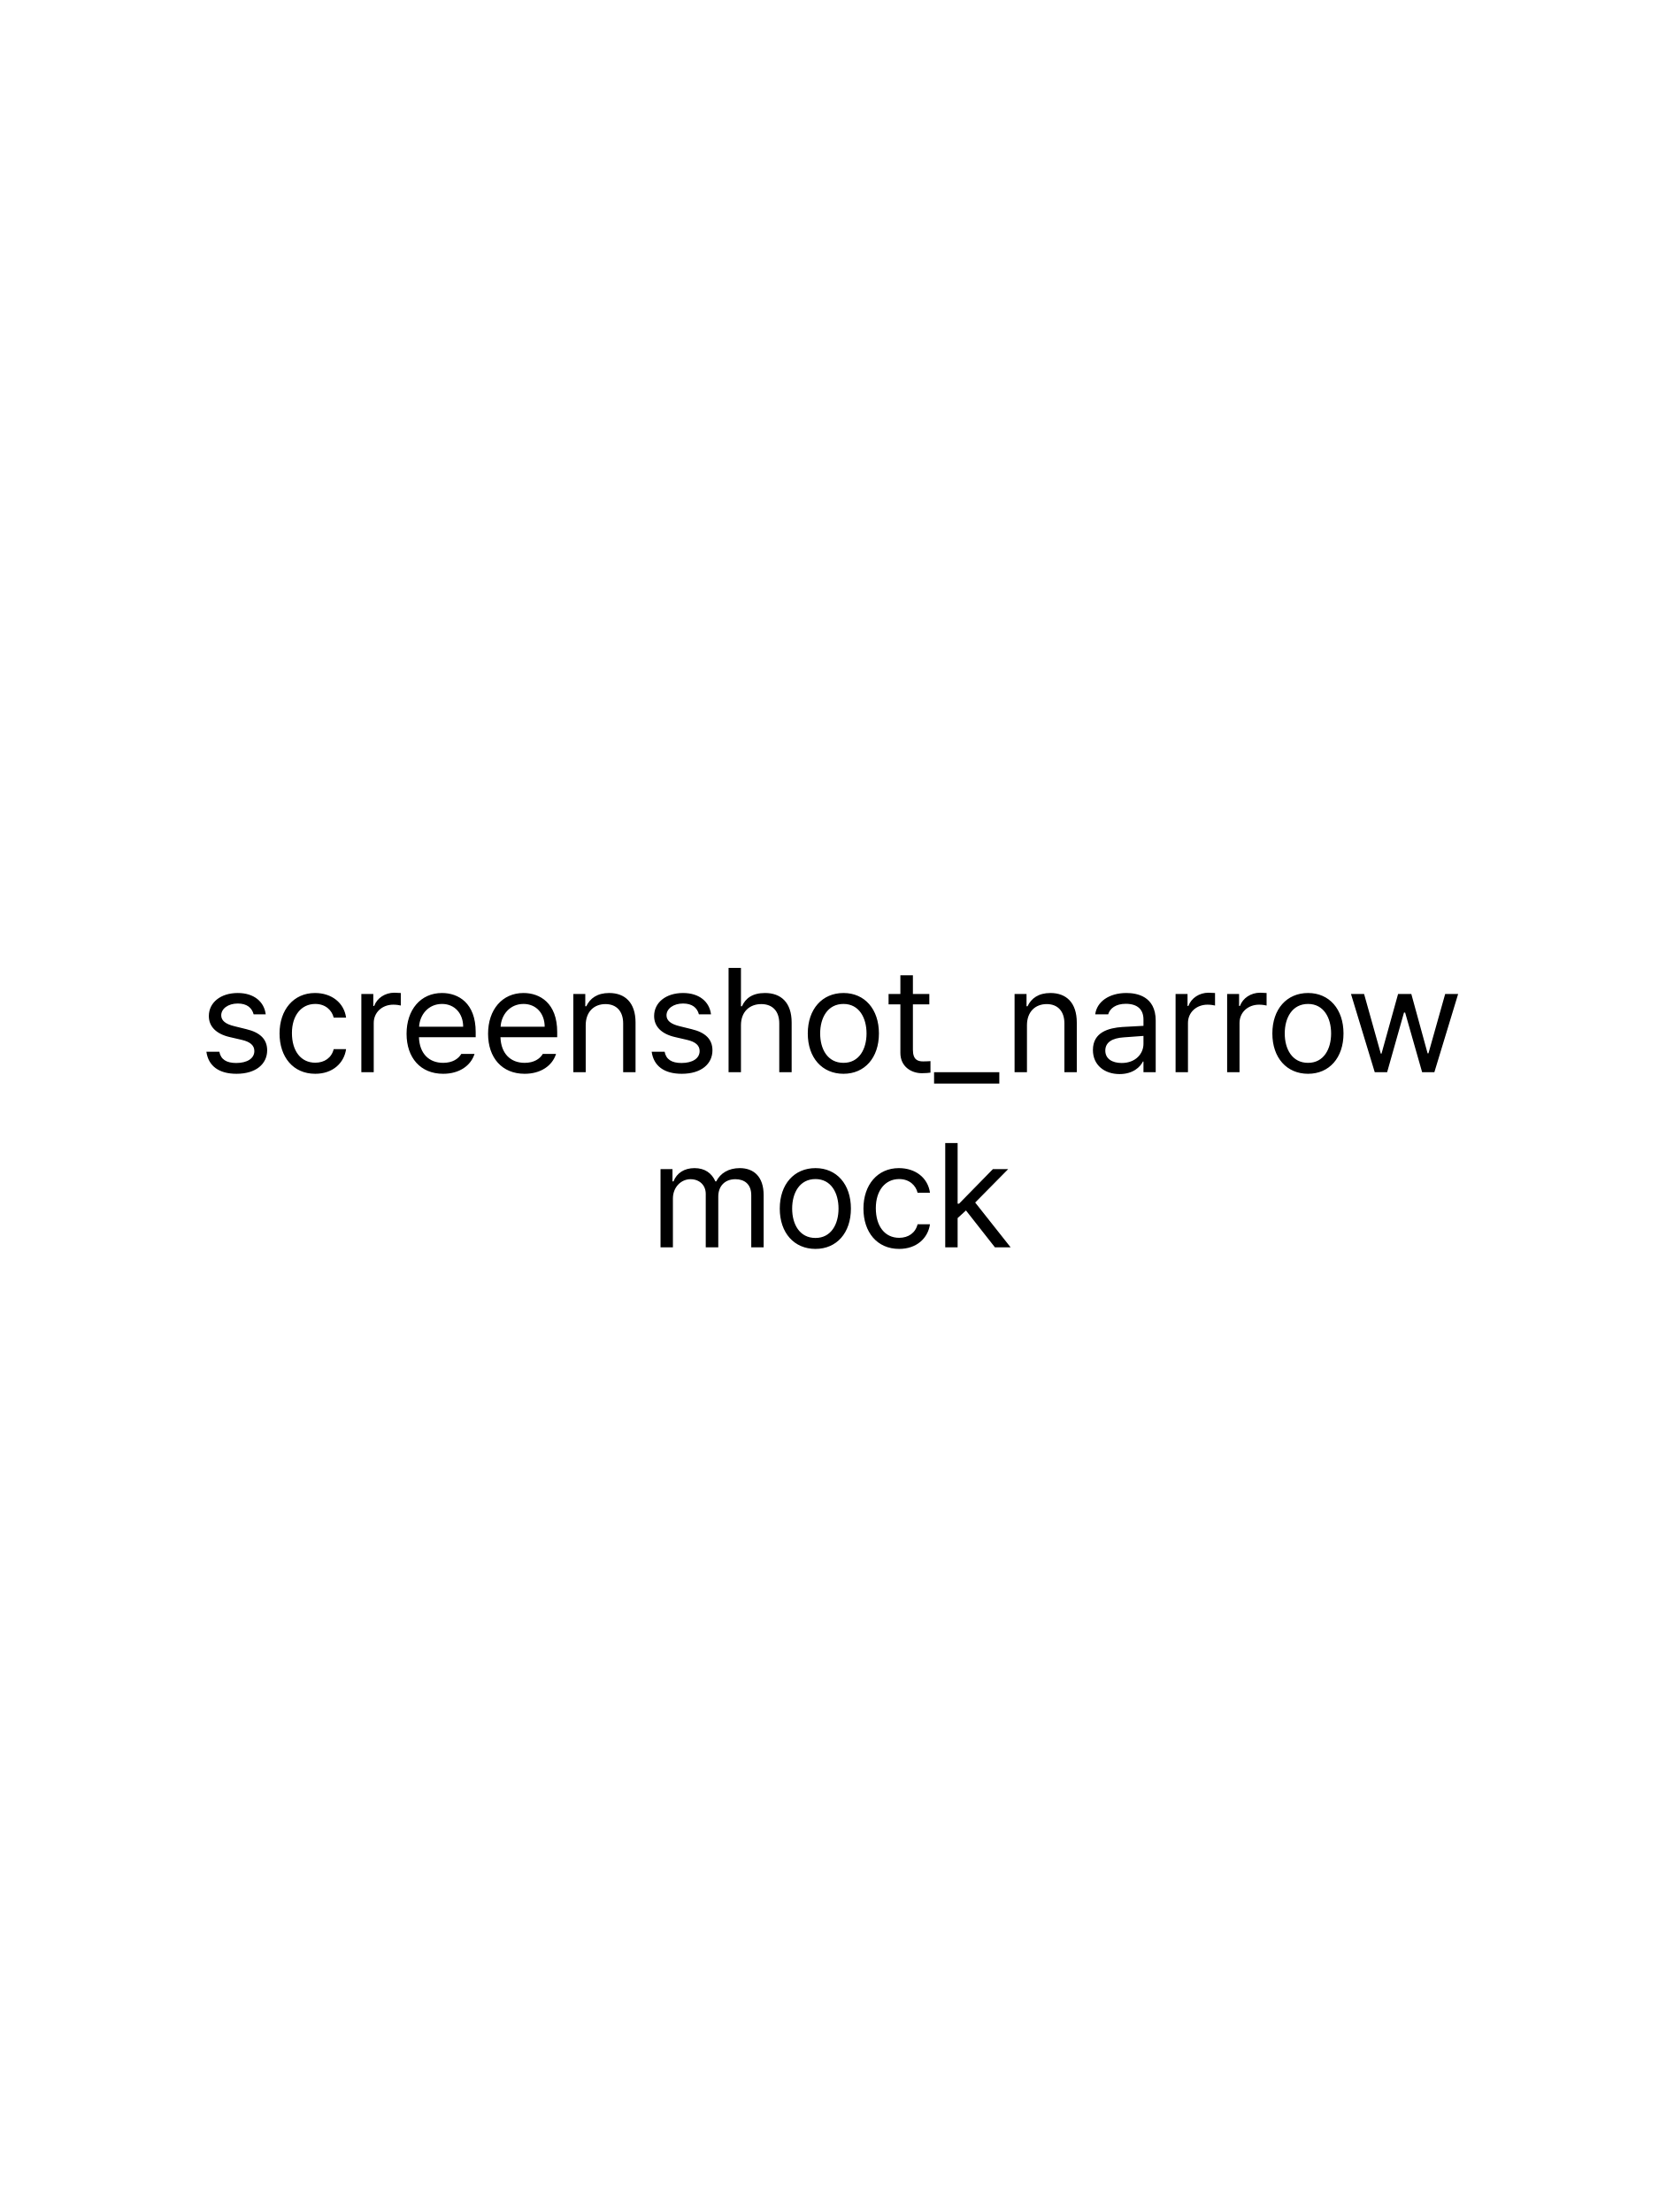
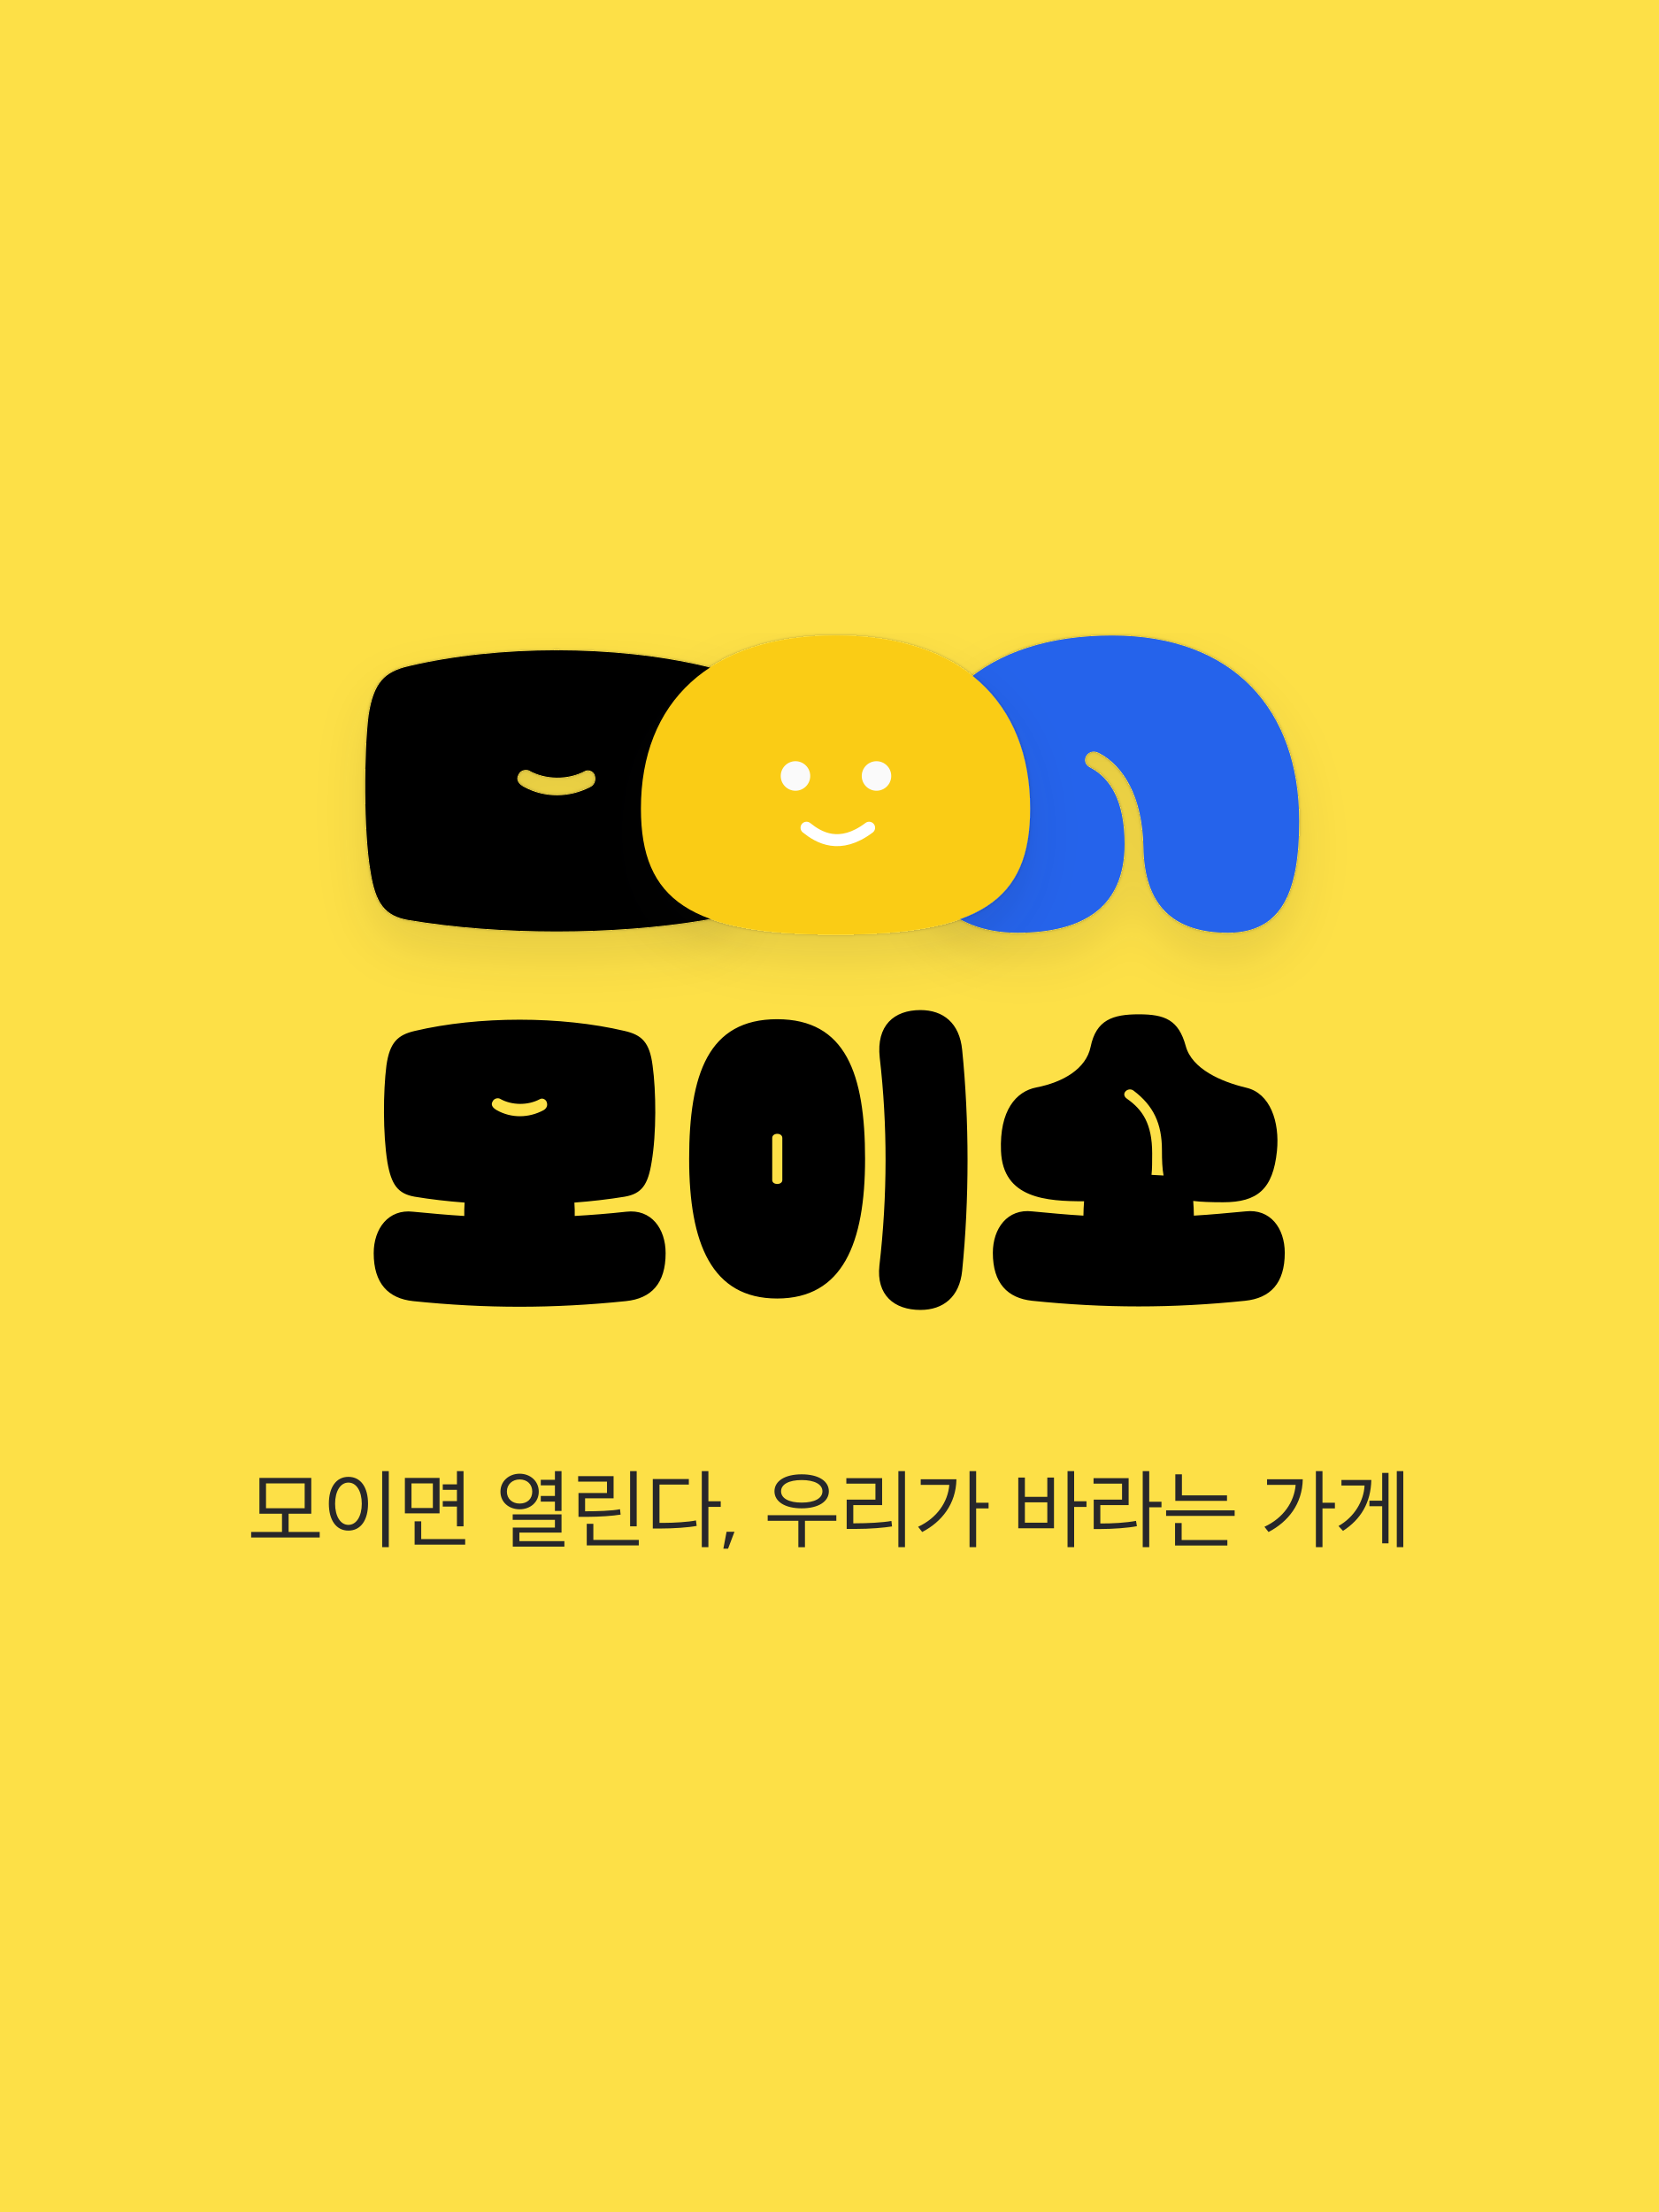
<svg xmlns="http://www.w3.org/2000/svg" width="540" height="720" viewBox="0 0 540 720" fill="none">
-   <rect width="540" height="720" fill="white" />
-   <path fill="black" d="M82.555 330.156C81.992 328.047 80.398 326.641 77.398 326.641C74.258 326.641 72.008 328.328 72.008 330.484C72.008 332.172 73.367 333.344 76.367 334.047L80.164 334.984C84.711 336.062 86.961 338.312 86.961 341.875C86.961 346.281 83.352 349.516 76.977 349.516C71.258 349.516 67.836 346.984 67.18 342.344H71.398C71.867 344.828 73.695 346 76.883 346C80.492 346 82.789 344.5 82.789 342.109C82.789 340.328 81.523 339.109 78.617 338.453L74.773 337.562C70.32 336.531 67.977 334.094 67.977 330.719C67.977 326.359 71.773 323.219 77.398 323.219C82.648 323.219 85.977 326.031 86.492 330.156H82.555ZM102.617 349.516C95.398 349.516 90.992 344.031 90.992 336.391C90.992 328.656 95.586 323.219 102.523 323.219C107.961 323.219 111.992 326.406 112.648 331.234H108.617C108.055 328.891 105.992 326.781 102.617 326.781C98.07 326.781 95.023 330.531 95.023 336.25C95.023 342.156 97.977 345.906 102.617 345.906C105.617 345.906 107.914 344.312 108.617 341.5H112.648C111.992 346.047 108.289 349.516 102.617 349.516ZM117.617 349V323.547H121.508V327.438H121.789C122.727 324.859 125.352 323.125 128.352 323.125C128.961 323.125 129.992 323.172 130.461 323.219V327.297C130.18 327.203 129.055 327.016 128.023 327.016C124.367 327.016 121.648 329.547 121.648 332.969V349H117.617ZM144.242 349.516C136.883 349.516 132.336 344.312 132.336 336.484C132.336 328.656 136.93 323.219 143.867 323.219C149.211 323.219 154.836 326.5 154.836 335.922V337.609H136.367C136.555 343 139.695 345.953 144.242 345.953C147.289 345.953 149.211 344.641 150.148 343.047H154.461C153.242 346.891 149.492 349.516 144.242 349.516ZM136.414 334.188H150.758C150.758 329.922 148.039 326.781 143.867 326.781C139.461 326.781 136.648 330.25 136.414 334.188ZM170.773 349.516C163.414 349.516 158.867 344.312 158.867 336.484C158.867 328.656 163.461 323.219 170.398 323.219C175.742 323.219 181.367 326.5 181.367 335.922V337.609H162.898C163.086 343 166.227 345.953 170.773 345.953C173.82 345.953 175.742 344.641 176.68 343.047H180.992C179.773 346.891 176.023 349.516 170.773 349.516ZM162.945 334.188H177.289C177.289 329.922 174.57 326.781 170.398 326.781C165.992 326.781 163.18 330.25 162.945 334.188ZM190.648 333.719V349H186.617V323.547H190.508V327.531H190.836C192.055 324.953 194.398 323.219 198.289 323.219C203.445 323.219 206.867 326.359 206.867 332.828V349H202.836V333.109C202.836 329.172 200.68 326.828 197.07 326.828C193.367 326.828 190.648 329.312 190.648 333.719ZM227.492 330.156C226.93 328.047 225.336 326.641 222.336 326.641C219.195 326.641 216.945 328.328 216.945 330.484C216.945 332.172 218.305 333.344 221.305 334.047L225.102 334.984C229.648 336.062 231.898 338.312 231.898 341.875C231.898 346.281 228.289 349.516 221.914 349.516C216.195 349.516 212.773 346.984 212.117 342.344H216.336C216.805 344.828 218.633 346 221.82 346C225.43 346 227.727 344.5 227.727 342.109C227.727 340.328 226.461 339.109 223.555 338.453L219.711 337.562C215.258 336.531 212.914 334.094 212.914 330.719C212.914 326.359 216.711 323.219 222.336 323.219C227.586 323.219 230.914 326.031 231.43 330.156H227.492ZM241.18 333.719V349H237.148V315.062H241.18V327.531H241.508C242.68 324.906 244.977 323.219 249.008 323.219C254.211 323.219 257.68 326.312 257.68 332.828V349H253.648V333.109C253.648 329.125 251.445 326.828 247.789 326.828C243.992 326.828 241.18 329.312 241.18 333.719ZM274.555 349.516C267.617 349.516 262.93 344.312 262.93 336.391C262.93 328.469 267.617 323.219 274.555 323.219C281.445 323.219 286.086 328.469 286.086 336.391C286.086 344.312 281.445 349.516 274.555 349.516ZM274.555 345.953C279.664 345.953 282.055 341.453 282.055 336.391C282.055 331.328 279.664 326.781 274.555 326.781C269.352 326.781 266.961 331.328 266.961 336.391C266.961 341.453 269.352 345.953 274.555 345.953ZM302.492 323.547V326.922H297.148V341.688C297.148 344.969 298.742 345.484 300.477 345.484C301.227 345.484 302.258 345.438 302.867 345.391V349.141C302.258 349.234 301.227 349.328 300.055 349.328C296.68 349.328 293.07 347.219 293.07 342.719V326.922H289.227V323.547H293.07V317.453H297.148V323.547H302.492ZM325.273 349V352.703H304.039V349H325.273ZM334.273 333.719V349H330.242V323.547H334.133V327.531H334.461C335.68 324.953 338.023 323.219 341.914 323.219C347.07 323.219 350.492 326.359 350.492 332.828V349H346.461V333.109C346.461 329.172 344.305 326.828 340.695 326.828C336.992 326.828 334.273 329.312 334.273 333.719ZM355.742 341.781C355.742 335.922 360.898 334.609 365.305 334.281C366.922 334.164 371.047 333.953 372.195 333.906V331.844C372.195 328.609 370.273 326.734 366.43 326.734C363.195 326.734 361.273 328.234 360.711 330.156H356.492C357.008 326.078 360.992 323.219 366.617 323.219C369.945 323.219 376.18 324.203 376.18 332.219V349H372.195V345.531H372.008C371.164 347.266 368.82 349.609 364.414 349.609C359.586 349.609 355.742 346.75 355.742 341.781ZM359.773 341.969C359.773 344.641 362.023 346 365.117 346C369.664 346 372.195 342.953 372.195 339.766V337.188L365.773 337.656C362.117 337.891 359.773 339.203 359.773 341.969ZM382.648 349V323.547H386.539V327.438H386.82C387.758 324.859 390.383 323.125 393.383 323.125C393.992 323.125 395.023 323.172 395.492 323.219V327.297C395.211 327.203 394.086 327.016 393.055 327.016C389.398 327.016 386.68 329.547 386.68 332.969V349H382.648ZM399.43 349V323.547H403.32V327.438H403.602C404.539 324.859 407.164 323.125 410.164 323.125C410.773 323.125 411.805 323.172 412.273 323.219V327.297C411.992 327.203 410.867 327.016 409.836 327.016C406.18 327.016 403.461 329.547 403.461 332.969V349H399.43ZM425.773 349.516C418.836 349.516 414.148 344.312 414.148 336.391C414.148 328.469 418.836 323.219 425.773 323.219C432.664 323.219 437.305 328.469 437.305 336.391C437.305 344.312 432.664 349.516 425.773 349.516ZM425.773 345.953C430.883 345.953 433.273 341.453 433.273 336.391C433.273 331.328 430.883 326.781 425.773 326.781C420.57 326.781 418.18 331.328 418.18 336.391C418.18 341.453 420.57 345.953 425.773 345.953ZM447.477 349L439.742 323.547H444.008L449.445 342.953H449.68L455.07 323.547H459.383L464.68 342.859H464.961L470.398 323.547H474.617L466.883 349H462.898L457.367 329.594H456.992L451.508 349H447.477ZM215 406V380.547H218.891V384.531H219.219C220.297 381.812 222.734 380.219 226.062 380.219C229.391 380.219 231.641 381.812 232.859 384.531H233.141C234.453 381.906 237.125 380.219 240.781 380.219C245.328 380.219 248.562 382.984 248.562 388.984V406H244.531V389.031C244.531 385.281 242.141 383.828 239.375 383.828C235.812 383.828 233.797 386.219 233.797 389.453V406H229.719V388.609C229.719 385.75 227.656 383.828 224.75 383.828C221.703 383.828 219.031 386.406 219.031 390.109V406H215ZM265.438 406.516C258.5 406.516 253.812 401.312 253.812 393.391C253.812 385.469 258.5 380.219 265.438 380.219C272.328 380.219 276.969 385.469 276.969 393.391C276.969 401.312 272.328 406.516 265.438 406.516ZM265.438 402.953C270.547 402.953 272.938 398.453 272.938 393.391C272.938 388.328 270.547 383.781 265.438 383.781C260.234 383.781 257.844 388.328 257.844 393.391C257.844 398.453 260.234 402.953 265.438 402.953ZM292.672 406.516C285.453 406.516 281.047 401.031 281.047 393.391C281.047 385.656 285.641 380.219 292.578 380.219C298.016 380.219 302.047 383.406 302.703 388.234H298.672C298.109 385.891 296.047 383.781 292.672 383.781C288.125 383.781 285.078 387.531 285.078 393.25C285.078 399.156 288.031 402.906 292.672 402.906C295.672 402.906 297.969 401.312 298.672 398.5H302.703C302.047 403.047 298.344 406.516 292.672 406.516ZM307.672 406V372.062H311.703V391.797H312.172L323.188 380.547H328.156L317.422 391.422L328.953 406H323.844L314.422 394L311.703 396.484V406H307.672Z" />
+   <rect width="540" height="720" fill="#FDE047" />
+   <g clip-path="url(#clip0_1_3)">
+     <path d="M104.063 500.448H81.751V498.635H91.79V492.716H84.438V481.048H101.32V492.716H93.939V498.635H104.063V500.448ZM99.171 490.932V482.832H86.587V490.932H99.171ZM126.552 503.592H124.403V478.839H126.552V503.592ZM107.039 489.431C107.039 484.22 109.358 480.708 113.402 480.708C117.503 480.708 119.793 484.22 119.793 489.459C119.793 494.699 117.503 498.211 113.402 498.211C109.358 498.211 107.039 494.699 107.039 489.431ZM117.757 489.459C117.757 485.381 116.032 482.577 113.402 482.577C110.801 482.577 109.075 485.381 109.075 489.459C109.075 493.509 110.801 496.341 113.402 496.341C116.032 496.341 117.757 493.509 117.757 489.459ZM148.729 484.928H144.12V483.143H148.729V478.839H150.878V496.823H148.729V490.394H144.12V488.61H148.729V484.928ZM151.416 502.77H134.957V495.18H137.107V500.958H151.416V502.77ZM143.073 492.603H131.79V481.048H143.073V492.603ZM140.896 490.847V482.832H133.939V490.847H140.896ZM176.017 483.483V481.671H180.626V478.839H182.775V491.81H180.626V488.779H176.017V486.939H180.626V483.483H176.017ZM183.709 503.422H166.911V497.219H180.626V494.699H166.882V492.914H182.775V498.862H169.06V501.638H183.709V503.422ZM169.145 479.688C172.567 479.688 175.366 482.067 175.366 485.522C175.366 489.006 172.567 491.272 169.145 491.272C165.723 491.272 162.895 489.034 162.895 485.522C162.895 482.096 165.695 479.688 169.145 479.688ZM169.145 481.557C166.826 481.557 164.988 483.115 164.988 485.494C164.988 487.901 166.798 489.403 169.145 489.403C171.605 489.403 173.245 487.901 173.245 485.522C173.245 483.143 171.605 481.557 169.145 481.557ZM207.243 496.823H205.094V478.839H207.243V496.823ZM207.922 503.025H190.983V496.002H193.132V501.241H207.922V503.025ZM201.814 491.243L202.012 492.999C199.467 493.424 195.423 493.707 191.039 493.736H188.296V485.976H197.572V482.265H188.183V480.481H199.721V487.703H190.445V491.923C194.32 491.923 199.269 491.782 201.814 491.243ZM230.58 478.839V488.666H234.596V490.479H230.58V503.592H228.431V478.839H230.58ZM214.659 495.69H216.073C219.269 495.69 224.161 495.407 226.536 494.897L226.763 496.681C224.104 497.191 219.212 497.531 214.914 497.531H212.482V481.416H224.217V483.228H214.659V495.69ZM235.451 504.102L236.497 498.579H239.07L236.978 504.102H235.451ZM269.79 485.409C269.79 488.695 266.481 490.96 260.938 490.96C255.424 490.96 252.087 488.723 252.087 485.409C252.087 482.124 255.424 479.886 260.938 479.886C266.481 479.886 269.79 482.124 269.79 485.409ZM260.938 481.756C256.781 481.756 254.236 483.143 254.236 485.409C254.236 487.703 256.781 489.091 260.938 489.091C265.152 489.091 267.697 487.703 267.697 485.409C267.697 483.143 265.152 481.756 260.938 481.756ZM262.013 503.62H259.864V495.01H249.881V493.198H272.222V495.01H262.013V503.62ZM292.42 478.839H294.569V503.592H292.42V478.839ZM290.158 495.067L290.356 496.851C287.782 497.248 283.54 497.673 278.111 497.673H275.594V488.128H284.954V482.917H275.481V481.133H287.132V489.912H277.743V495.832H278.337C282.268 495.832 287.16 495.605 290.158 495.067ZM317.735 478.839V489.148H321.779V490.989H317.735V503.592H315.586V478.839H317.735ZM311.316 481.501C311.174 489.544 306.537 495.35 300.174 498.664L298.845 496.964C305.009 494.104 308.544 488.893 308.997 483.313H299.693V481.501H311.316ZM353.648 490.507H349.632V503.592H347.483V478.839H349.632V488.666H353.648V490.507ZM343.071 497.446H331.449V480.934H333.598V487.222H340.894V480.934H343.071V497.446ZM340.894 495.633V489.006H333.598V495.633H340.894ZM374.072 478.839V488.808H378.06V490.62H374.072V503.592H371.951V478.839H374.072ZM369.774 495.039L370.057 496.766C367.285 497.333 362.139 497.701 358.095 497.701H356.002V488.128H365.221V482.917H355.945V481.133H367.37V489.912H358.151V495.888C362.082 495.917 366.465 495.662 369.774 495.039ZM401.878 493.424H379.565V491.612H401.878V493.424ZM399.502 503.054H382.478V495.747H384.627V501.269H399.502V503.054ZM399.389 488.525H382.563V479.886H384.712V486.74H399.389V488.525ZM430.466 478.839V489.148H434.51V490.989H430.466V503.592H428.317V478.839H430.466ZM424.047 481.501C423.905 489.544 419.268 495.35 412.905 498.664L411.576 496.964C417.74 494.104 421.275 488.893 421.728 483.313H412.424V481.501H424.047ZM456.771 503.592H454.65V478.839H456.771V503.592ZM451.963 502.346H449.899V490.281H445.742V488.468H449.899V479.433H451.963V502.346ZM446.364 481.727C446.195 489.091 442.971 494.529 437.145 498.296L435.675 496.71C440.85 493.792 443.904 488.581 444.158 483.54H436.636V481.727H446.364Z" fill="#27272A" />
+     <path d="M151.122 395.792C151.122 395.154 151.122 394.517 151.122 393.774C151.122 392.924 151.228 392.181 151.228 391.437C145.607 391.012 140.093 390.375 135.003 389.525C129.488 388.57 127.367 385.596 126.095 378.268C124.61 369.028 124.716 355.221 125.777 346.83C126.837 339.29 129.488 336.847 135.003 335.572C155.682 330.687 182.618 330.687 203.297 335.572C208.917 336.847 211.462 339.29 212.417 346.83C213.583 355.221 213.689 369.028 212.099 378.268C210.932 385.596 208.917 388.57 203.297 389.525C198.1 390.375 192.586 391.012 186.966 391.437C186.966 392.181 187.072 392.924 187.072 393.774C187.072 394.517 187.072 395.154 187.072 395.792C192.586 395.473 198.1 395.048 203.827 394.411C211.993 393.455 216.659 399.934 216.659 407.899C216.659 417.777 211.993 422.662 203.721 423.512C180.073 425.954 158.121 425.954 134.473 423.512C126.413 422.662 121.641 417.777 121.641 407.899C121.641 399.934 126.413 393.455 134.473 394.411C140.093 394.942 145.607 395.473 151.122 395.792ZM160.348 358.513C159.712 359.575 160.242 360.531 161.727 361.381C166.499 364.036 172.119 363.93 176.891 361.381C177.846 360.85 178.376 359.894 177.952 358.725C177.74 357.982 176.679 357.239 175.725 357.77C171.801 359.894 166.499 359.788 162.787 357.663C162.045 357.239 160.772 357.557 160.348 358.513ZM299.608 426.379C291.018 426.379 285.186 421.494 286.246 411.935C288.897 389.101 288.897 366.16 286.352 344.281C285.186 333.767 291.018 328.775 299.608 328.775C307.031 328.775 312.334 333.023 313.182 341.732C315.515 364.673 315.515 390.588 313.182 413.634C312.334 422.131 307.031 426.379 299.608 426.379ZM252.947 422.662C231.632 422.662 224.315 404.713 224.315 377.205C224.315 349.592 230.571 331.749 252.947 331.749C275.324 331.749 281.58 349.592 281.58 377.205C281.58 404.713 274.263 422.662 252.947 422.662ZM251.356 384.109C251.356 385.808 254.644 385.808 254.644 384.109V370.408C254.644 368.603 251.356 368.603 251.356 370.408V384.109ZM352.651 395.686C352.651 394.092 352.757 392.605 352.863 391.012C340.668 391.012 326.457 390.163 325.821 374.657C325.291 361.487 330.699 355.221 337.38 353.946C346.076 352.247 353.499 347.892 354.984 340.777C356.787 331.961 362.195 330.156 370.679 330.156C379.163 330.156 383.616 331.961 385.949 340.458C387.964 347.999 397.615 352.141 405.674 354.052C413.416 355.858 416.597 365.098 415.642 374.657C414.37 387.083 409.28 391.331 398.145 391.331C394.221 391.331 390.934 391.225 388.389 390.906C388.495 392.499 388.601 394.092 388.601 395.686C394.115 395.367 399.629 394.836 405.356 394.305C413.522 393.349 418.188 399.828 418.188 407.793C418.188 417.67 413.522 422.556 405.25 423.405C381.602 425.848 359.65 425.848 336.002 423.405C327.942 422.556 323.17 417.67 323.17 407.793C323.17 399.828 327.942 393.349 336.002 394.305C341.622 394.836 347.136 395.367 352.651 395.686ZM374.815 382.41C375.451 382.41 376.087 382.516 376.723 382.516C377.466 382.516 378.102 382.622 378.738 382.622C378.314 380.392 378.208 377.737 378.208 374.338C378.208 365.735 375.451 359.894 368.982 355.008C367.179 353.628 364.528 356.07 366.861 357.663C371.845 361.168 375.027 365.735 375.027 375.4C375.027 378.161 375.027 380.498 374.815 382.41Z" fill="black" />
+     <g filter="url(#filter0_dd_1_3)">
+       <path d="M133.005 299.478C125.227 298.126 122.236 294.07 120.59 283.553C118.347 270.482 118.496 244.64 119.992 232.771C121.637 222.104 125.227 218.649 133.005 216.846C162.172 209.935 200.165 209.935 229.332 216.846C237.259 218.649 240.849 222.104 242.345 232.771C243.841 244.64 243.99 270.482 241.747 283.553C240.101 294.07 237.259 298.126 229.332 299.478C199.716 304.436 162.621 304.436 133.005 299.478ZM168.754 252.152C167.856 253.655 168.604 255.157 170.698 256.209C177.429 259.815 185.357 259.664 192.087 256.209C193.434 255.608 194.182 253.955 193.583 252.303C193.284 251.251 191.788 250.35 190.442 250.95C184.908 253.955 177.429 253.805 172.194 250.8C171.147 250.35 169.352 250.65 168.754 252.152Z" fill="black" />
+     </g>
+     <g filter="url(#filter1_dd_1_3)">
+       <path d="M331.192 303.606C309.504 303.606 296.192 290.084 296.192 265.745C296.192 228.485 321.022 206.85 362.006 206.85C401.494 206.85 422.884 231.039 422.884 267.247C422.884 290.084 417.348 303.606 399.698 303.606C382.049 303.606 372.476 294.892 372.178 275.661C371.877 259.285 365.596 249.218 357.817 245.162C354.079 243.058 351.237 248.016 354.827 249.819C361.407 253.275 366.045 260.637 366.045 274.759C366.045 295.192 352.732 303.606 331.192 303.606Z" fill="#2563EB" />
+     </g>
+     <g filter="url(#filter2_dd_1_3)">
+       <path d="M208.619 263.191C208.619 228.635 230.906 206.85 272.04 206.85C312.873 206.85 335.311 228.635 335.311 263.191C335.311 293.089 319.006 304.206 272.04 304.206C224.774 304.206 208.619 293.089 208.619 263.191ZM262.317 273.107H281.464C284.005 273.107 284.005 267.548 281.464 267.548H262.317C259.774 267.548 259.774 273.107 262.317 273.107Z" fill="#FACC15" />
+     </g>
+     <path d="M258.929 257.384C261.579 257.384 263.728 255.232 263.728 252.577C263.728 249.923 261.579 247.771 258.929 247.771C256.278 247.771 254.13 249.923 254.13 252.577C254.13 255.232 256.278 257.384 258.929 257.384Z" fill="#FAFAFA" />
+     <path d="M285.295 257.384C287.946 257.384 290.095 255.232 290.095 252.577C290.095 249.923 287.946 247.771 285.295 247.771C282.645 247.771 280.496 249.923 280.496 252.577C280.496 255.232 282.645 257.384 285.295 257.384Z" fill="#FAFAFA" />
+     <path d="M289.126 260.941H254.383V278.39H289.126V260.941Z" fill="#FACC15" />
+     <path d="M262.524 269.424C266.516 272.633 273.305 276.644 282.89 269.424" stroke="white" stroke-width="3.901" stroke-linecap="round" />
+   </g>
+   <defs>
+     <filter id="filter0_dd_1_3" x="102.884" y="203.662" width="156.569" height="123.534" filterUnits="userSpaceOnUse" color-interpolation-filters="sRGB">
+       <feFlood flood-opacity="0" result="BackgroundImageFix" />
+       <feColorMatrix in="SourceAlpha" type="matrix" values="0 0 0 0 0 0 0 0 0 0 0 0 0 0 0 0 0 0 127 0" result="hardAlpha" />
+       <feOffset dy="8" />
+       <feGaussianBlur stdDeviation="8" />
+       <feComposite in2="hardAlpha" operator="out" />
+       <feColorMatrix type="matrix" values="0 0 0 0 0.094 0 0 0 0 0.094 0 0 0 0 0.106 0 0 0 0.1 0" />
+       <feBlend mode="normal" in2="BackgroundImageFix" result="effect1_dropShadow_1_3" />
+       <feColorMatrix in="SourceAlpha" type="matrix" values="0 0 0 0 0 0 0 0 0 0 0 0 0 0 0 0 0 0 127 0" result="hardAlpha" />
+       <feOffset />
+       <feGaussianBlur stdDeviation="0.5" />
+       <feComposite in2="hardAlpha" operator="out" />
+       <feColorMatrix type="matrix" values="0 0 0 0 0.094 0 0 0 0 0.094 0 0 0 0 0.106 0 0 0 0.3 0" />
+       <feBlend mode="normal" in2="effect1_dropShadow_1_3" result="effect2_dropShadow_1_3" />
+       <feBlend mode="normal" in="SourceGraphic" in2="effect2_dropShadow_1_3" result="shape" />
+     </filter>
+     <filter id="filter1_dd_1_3" x="280.192" y="198.85" width="158.692" height="128.755" filterUnits="userSpaceOnUse" color-interpolation-filters="sRGB">
+       <feFlood flood-opacity="0" result="BackgroundImageFix" />
+       <feColorMatrix in="SourceAlpha" type="matrix" values="0 0 0 0 0 0 0 0 0 0 0 0 0 0 0 0 0 0 127 0" result="hardAlpha" />
+       <feOffset dy="8" />
+       <feGaussianBlur stdDeviation="8" />
+       <feComposite in2="hardAlpha" operator="out" />
+       <feColorMatrix type="matrix" values="0 0 0 0 0.094 0 0 0 0 0.094 0 0 0 0 0.106 0 0 0 0.1 0" />
+       <feBlend mode="normal" in2="BackgroundImageFix" result="effect1_dropShadow_1_3" />
+       <feColorMatrix in="SourceAlpha" type="matrix" values="0 0 0 0 0 0 0 0 0 0 0 0 0 0 0 0 0 0 127 0" result="hardAlpha" />
+       <feOffset />
+       <feGaussianBlur stdDeviation="0.5" />
+       <feComposite in2="hardAlpha" operator="out" />
+       <feColorMatrix type="matrix" values="0 0 0 0 0.094 0 0 0 0 0.094 0 0 0 0 0.106 0 0 0 0.3 0" />
+       <feBlend mode="normal" in2="effect1_dropShadow_1_3" result="effect2_dropShadow_1_3" />
+       <feBlend mode="normal" in="SourceGraphic" in2="effect2_dropShadow_1_3" result="shape" />
+     </filter>
+     <filter id="filter2_dd_1_3" x="192.619" y="198.85" width="158.691" height="129.356" filterUnits="userSpaceOnUse" color-interpolation-filters="sRGB">
+       <feFlood flood-opacity="0" result="BackgroundImageFix" />
+       <feColorMatrix in="SourceAlpha" type="matrix" values="0 0 0 0 0 0 0 0 0 0 0 0 0 0 0 0 0 0 127 0" result="hardAlpha" />
+       <feOffset dy="8" />
+       <feGaussianBlur stdDeviation="8" />
+       <feComposite in2="hardAlpha" operator="out" />
+       <feColorMatrix type="matrix" values="0 0 0 0 0.094 0 0 0 0 0.094 0 0 0 0 0.106 0 0 0 0.1 0" />
+       <feBlend mode="normal" in2="BackgroundImageFix" result="effect1_dropShadow_1_3" />
+       <feColorMatrix in="SourceAlpha" type="matrix" values="0 0 0 0 0 0 0 0 0 0 0 0 0 0 0 0 0 0 127 0" result="hardAlpha" />
+       <feOffset />
+       <feGaussianBlur stdDeviation="0.5" />
+       <feComposite in2="hardAlpha" operator="out" />
+       <feColorMatrix type="matrix" values="0 0 0 0 0.094 0 0 0 0 0.094 0 0 0 0 0.106 0 0 0 0.3 0" />
+       <feBlend mode="normal" in2="effect1_dropShadow_1_3" result="effect2_dropShadow_1_3" />
+       <feBlend mode="normal" in="SourceGraphic" in2="effect2_dropShadow_1_3" result="shape" />
+     </filter>
+     <clipPath id="clip0_1_3">
+       <rect width="380" height="308" fill="white" transform="translate(80 206)" />
+     </clipPath>
+   </defs>
</svg>
